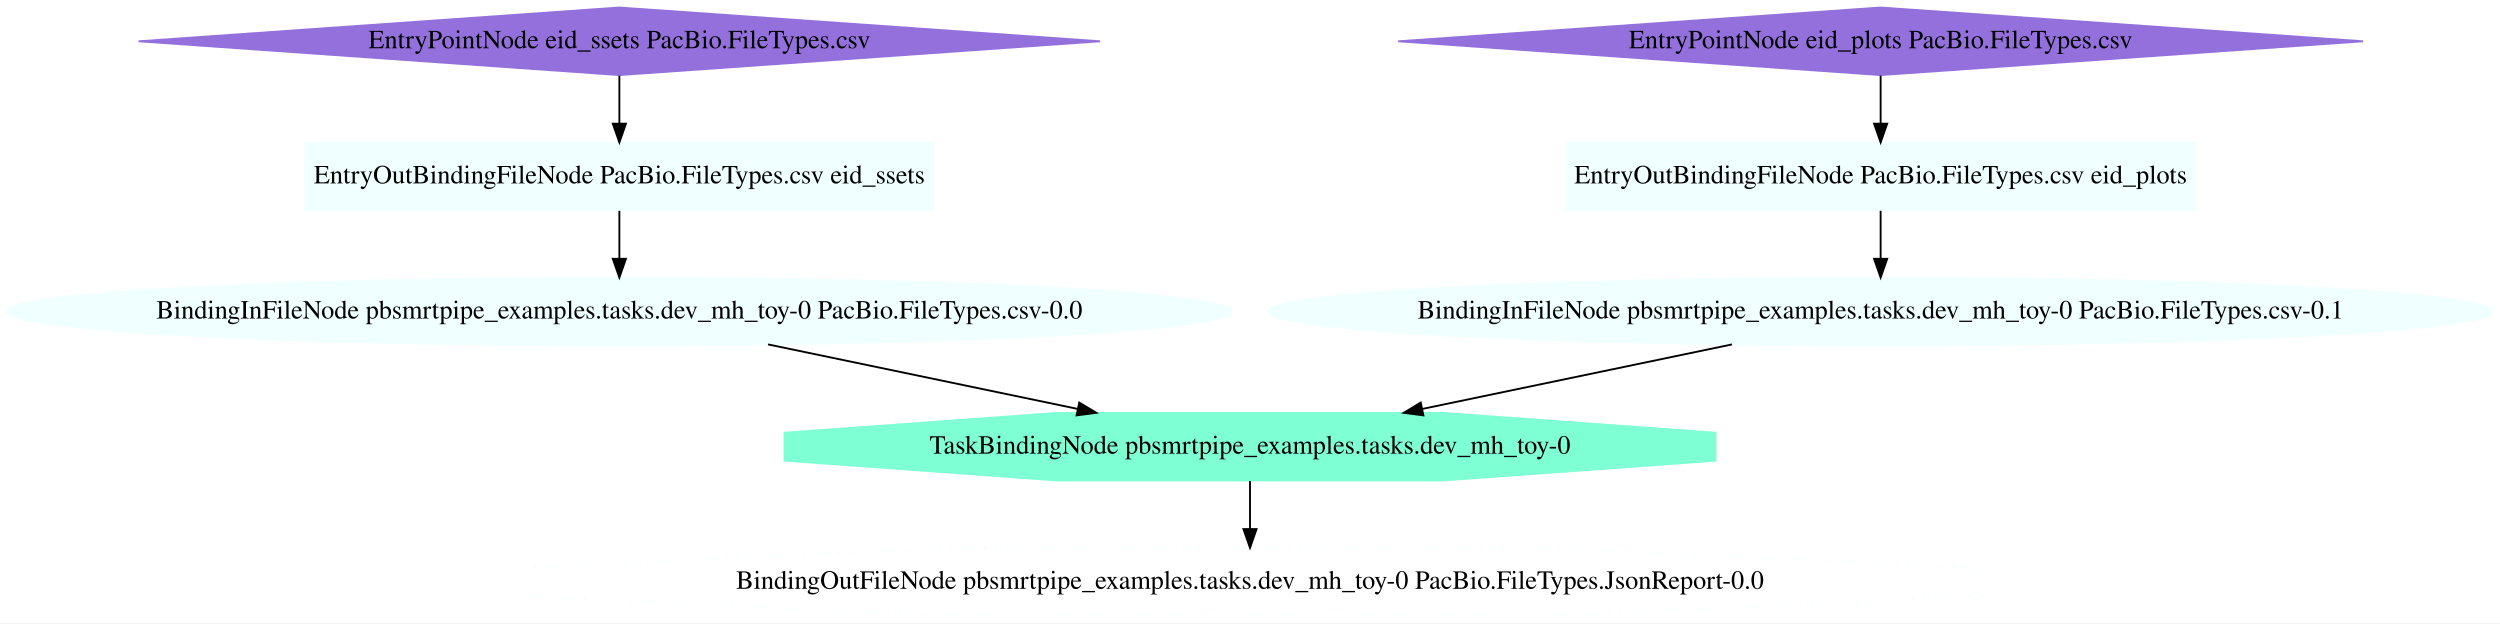
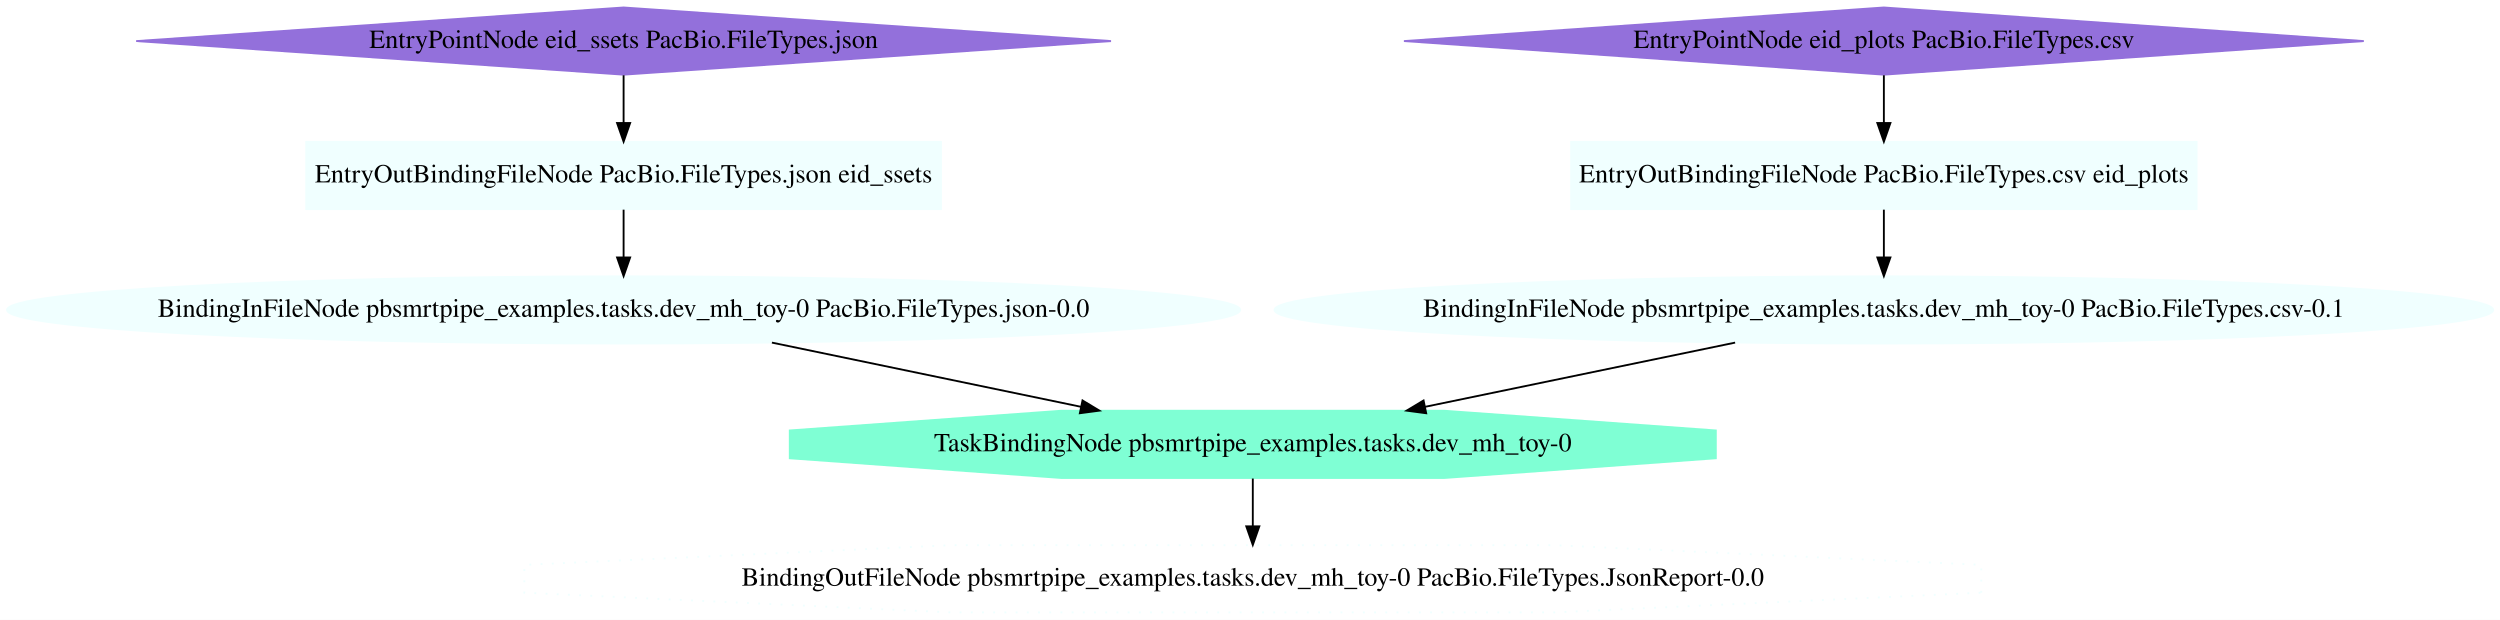
- <svg xmlns="http://www.w3.org/2000/svg" width="1332pt" height="332pt" viewBox="0.00 0.00 1332.00 332.00">
+ <svg xmlns="http://www.w3.org/2000/svg" width="1339pt" height="332pt" viewBox="0.00 0.00 1339.00 332.00">
  <g id="graph0" class="graph" transform="scale(1 1) rotate(0) translate(4 328)">
-     <polygon fill="white" stroke="none" points="-4,4 -4,-328 1328,-328 1328,4 -4,4" />
+     <polygon fill="white" stroke="none" points="-4,4 -4,-328 1335,-328 1335,4 -4,4" />
    <g id="node1" class="node">
-       <polygon fill="aquamarine" stroke="aquamarine" points="910,-82.544 910,-97.456 764.725,-108 559.275,-108 414,-97.456 414,-82.544 559.275,-72 764.725,-72 910,-82.544" />
-       <text text-anchor="middle" x="662" y="-86.3" font-family="Times,serif" font-size="14.00">TaskBindingNode pbsmrtpipe_examples.tasks.dev_mh_toy-0</text>
+       <polygon fill="aquamarine" stroke="aquamarine" points="915,-82.544 915,-97.456 769.725,-108 564.275,-108 419,-97.456 419,-82.544 564.275,-72 769.725,-72 915,-82.544" />
+       <text text-anchor="middle" x="667" y="-86.3" font-family="Times,serif" font-size="14.00">TaskBindingNode pbsmrtpipe_examples.tasks.dev_mh_toy-0</text>
+     </g>
+     <g id="node8" class="node">
+       <polygon fill="none" stroke="azure" stroke-dasharray="1,5" points="1057.16,-10.544 1057.16,-25.456 828.609,-36 505.391,-36 276.842,-25.456 276.842,-10.544 505.391,-3.55271e-15 828.609,-0 1057.16,-10.544" />
+       <text text-anchor="middle" x="667" y="-14.3" font-family="Times,serif" font-size="14.00">BindingOutFileNode pbsmrtpipe_examples.tasks.dev_mh_toy-0 PacBio.FileTypes.JsonReport-0.0</text>
+     </g>
+     <g id="edge1" class="edge">
+       <path fill="none" stroke="black" d="M667,-71.697C667,-63.983 667,-54.712 667,-46.112" />
+       <polygon fill="black" stroke="black" points="670.5,-46.104 667,-36.104 663.5,-46.104 670.5,-46.104" />
+     </g>
+     <g id="node2" class="node">
+       <polygon fill="mediumpurple" stroke="mediumpurple" points="1005,-324 747.954,-306 1005,-288 1262.05,-306 1005,-324" />
+       <text text-anchor="middle" x="1005" y="-302.3" font-family="Times,serif" font-size="14.00">EntryPointNode eid_plots PacBio.FileTypes.csv</text>
+     </g>
+     <g id="node7" class="node">
+       <polygon fill="azure" stroke="azure" points="1172.5,-252 837.5,-252 837.5,-216 1172.5,-216 1172.5,-252" />
+       <text text-anchor="middle" x="1005" y="-230.3" font-family="Times,serif" font-size="14.00">EntryOutBindingFileNode PacBio.FileTypes.csv eid_plots</text>
+     </g>
+     <g id="edge2" class="edge">
+       <path fill="none" stroke="black" d="M1005,-287.697C1005,-279.983 1005,-270.712 1005,-262.112" />
+       <polygon fill="black" stroke="black" points="1008.5,-262.104 1005,-252.104 1001.5,-262.104 1008.5,-262.104" />
+     </g>
+     <g id="node3" class="node">
+       <polygon fill="azure" stroke="azure" points="500,-252 160,-252 160,-216 500,-216 500,-252" />
+       <text text-anchor="middle" x="330" y="-230.3" font-family="Times,serif" font-size="14.00">EntryOutBindingFileNode PacBio.FileTypes.json eid_ssets</text>
+     </g>
+     <g id="node5" class="node">
+       <ellipse fill="azure" stroke="azure" cx="330" cy="-162" rx="330.256" ry="18" />
+       <text text-anchor="middle" x="330" y="-158.3" font-family="Times,serif" font-size="14.00">BindingInFileNode pbsmrtpipe_examples.tasks.dev_mh_toy-0 PacBio.FileTypes.json-0.0</text>
+     </g>
+     <g id="edge3" class="edge">
+       <path fill="none" stroke="black" d="M330,-215.697C330,-207.983 330,-198.712 330,-190.112" />
+       <polygon fill="black" stroke="black" points="333.5,-190.104 330,-180.104 326.5,-190.104 333.5,-190.104" />
    </g>
    <g id="node4" class="node">
-       <polygon fill="none" stroke="azure" stroke-dasharray="1,5" points="1052.16,-10.544 1052.16,-25.456 823.609,-36 500.391,-36 271.842,-25.456 271.842,-10.544 500.391,-3.55271e-15 823.609,-0 1052.16,-10.544" />
-       <text text-anchor="middle" x="662" y="-14.3" font-family="Times,serif" font-size="14.00">BindingOutFileNode pbsmrtpipe_examples.tasks.dev_mh_toy-0 PacBio.FileTypes.JsonReport-0.0</text>
-     </g>
-     <g id="edge1" class="edge">
-       <path fill="none" stroke="black" d="M662,-71.697C662,-63.983 662,-54.712 662,-46.112" />
-       <polygon fill="black" stroke="black" points="665.5,-46.104 662,-36.104 658.5,-46.104 665.5,-46.104" />
-     </g>
-     <g id="node2" class="node">
-       <polygon fill="azure" stroke="azure" points="493.25,-252 158.75,-252 158.75,-216 493.25,-216 493.25,-252" />
-       <text text-anchor="middle" x="326" y="-230.3" font-family="Times,serif" font-size="14.00">EntryOutBindingFileNode PacBio.FileTypes.csv eid_ssets</text>
-     </g>
-     <g id="node7" class="node">
-       <ellipse fill="azure" stroke="azure" cx="326" cy="-162" rx="326.382" ry="18" />
-       <text text-anchor="middle" x="326" y="-158.3" font-family="Times,serif" font-size="14.00">BindingInFileNode pbsmrtpipe_examples.tasks.dev_mh_toy-0 PacBio.FileTypes.csv-0.0</text>
-     </g>
-     <g id="edge2" class="edge">
-       <path fill="none" stroke="black" d="M326,-215.697C326,-207.983 326,-198.712 326,-190.112" />
-       <polygon fill="black" stroke="black" points="329.5,-190.104 326,-180.104 322.5,-190.104 329.5,-190.104" />
-     </g>
-     <g id="node3" class="node">
-       <polygon fill="mediumpurple" stroke="mediumpurple" points="326,-324 69.833,-306 326,-288 582.167,-306 326,-324" />
-       <text text-anchor="middle" x="326" y="-302.3" font-family="Times,serif" font-size="14.00">EntryPointNode eid_ssets PacBio.FileTypes.csv</text>
-     </g>
-     <g id="edge3" class="edge">
-       <path fill="none" stroke="black" d="M326,-287.697C326,-279.983 326,-270.712 326,-262.112" />
-       <polygon fill="black" stroke="black" points="329.5,-262.104 326,-252.104 322.5,-262.104 329.5,-262.104" />
-     </g>
-     <g id="node5" class="node">
-       <polygon fill="azure" stroke="azure" points="1165.5,-252 830.5,-252 830.5,-216 1165.5,-216 1165.5,-252" />
-       <text text-anchor="middle" x="998" y="-230.3" font-family="Times,serif" font-size="14.00">EntryOutBindingFileNode PacBio.FileTypes.csv eid_plots</text>
-     </g>
-     <g id="node8" class="node">
-       <ellipse fill="azure" stroke="azure" cx="998" cy="-162" rx="326.382" ry="18" />
-       <text text-anchor="middle" x="998" y="-158.3" font-family="Times,serif" font-size="14.00">BindingInFileNode pbsmrtpipe_examples.tasks.dev_mh_toy-0 PacBio.FileTypes.csv-0.1</text>
+       <polygon fill="mediumpurple" stroke="mediumpurple" points="330,-324 68.939,-306 330,-288 591.061,-306 330,-324" />
+       <text text-anchor="middle" x="330" y="-302.3" font-family="Times,serif" font-size="14.00">EntryPointNode eid_ssets PacBio.FileTypes.json</text>
    </g>
    <g id="edge4" class="edge">
-       <path fill="none" stroke="black" d="M998,-215.697C998,-207.983 998,-198.712 998,-190.112" />
-       <polygon fill="black" stroke="black" points="1001.5,-190.104 998,-180.104 994.5,-190.104 1001.5,-190.104" />
+       <path fill="none" stroke="black" d="M330,-287.697C330,-279.983 330,-270.712 330,-262.112" />
+       <polygon fill="black" stroke="black" points="333.5,-262.104 330,-252.104 326.5,-262.104 333.5,-262.104" />
+     </g>
+     <g id="edge5" class="edge">
+       <path fill="none" stroke="black" d="M409.438,-144.5C459.071,-134.19 523.172,-120.875 575.009,-110.108" />
+       <polygon fill="black" stroke="black" points="575.792,-113.52 584.872,-108.059 574.369,-106.666 575.792,-113.52" />
    </g>
    <g id="node6" class="node">
-       <polygon fill="mediumpurple" stroke="mediumpurple" points="998,-324 740.954,-306 998,-288 1255.05,-306 998,-324" />
-       <text text-anchor="middle" x="998" y="-302.3" font-family="Times,serif" font-size="14.00">EntryPointNode eid_plots PacBio.FileTypes.csv</text>
-     </g>
-     <g id="edge5" class="edge">
-       <path fill="none" stroke="black" d="M998,-287.697C998,-279.983 998,-270.712 998,-262.112" />
-       <polygon fill="black" stroke="black" points="1001.5,-262.104 998,-252.104 994.5,-262.104 1001.5,-262.104" />
+       <ellipse fill="azure" stroke="azure" cx="1005" cy="-162" rx="326.382" ry="18" />
+       <text text-anchor="middle" x="1005" y="-158.3" font-family="Times,serif" font-size="14.00">BindingInFileNode pbsmrtpipe_examples.tasks.dev_mh_toy-0 PacBio.FileTypes.csv-0.1</text>
    </g>
    <g id="edge6" class="edge">
-       <path fill="none" stroke="black" d="M405.202,-144.5C454.688,-134.19 518.599,-120.875 570.282,-110.108" />
-       <polygon fill="black" stroke="black" points="571.039,-113.525 580.115,-108.059 569.612,-106.673 571.039,-113.525" />
+       <path fill="none" stroke="black" d="M925.327,-144.5C875.546,-134.19 811.255,-120.875 759.264,-110.108" />
+       <polygon fill="black" stroke="black" points="759.874,-106.66 749.372,-108.059 758.455,-113.515 759.874,-106.66" />
    </g>
    <g id="edge7" class="edge">
-       <path fill="none" stroke="black" d="M918.798,-144.5C869.312,-134.19 805.401,-120.875 753.718,-110.108" />
-       <polygon fill="black" stroke="black" points="754.388,-106.673 743.885,-108.059 752.961,-113.525 754.388,-106.673" />
+       <path fill="none" stroke="black" d="M1005,-215.697C1005,-207.983 1005,-198.712 1005,-190.112" />
+       <polygon fill="black" stroke="black" points="1008.5,-190.104 1005,-180.104 1001.5,-190.104 1008.5,-190.104" />
    </g>
  </g>
</svg>
